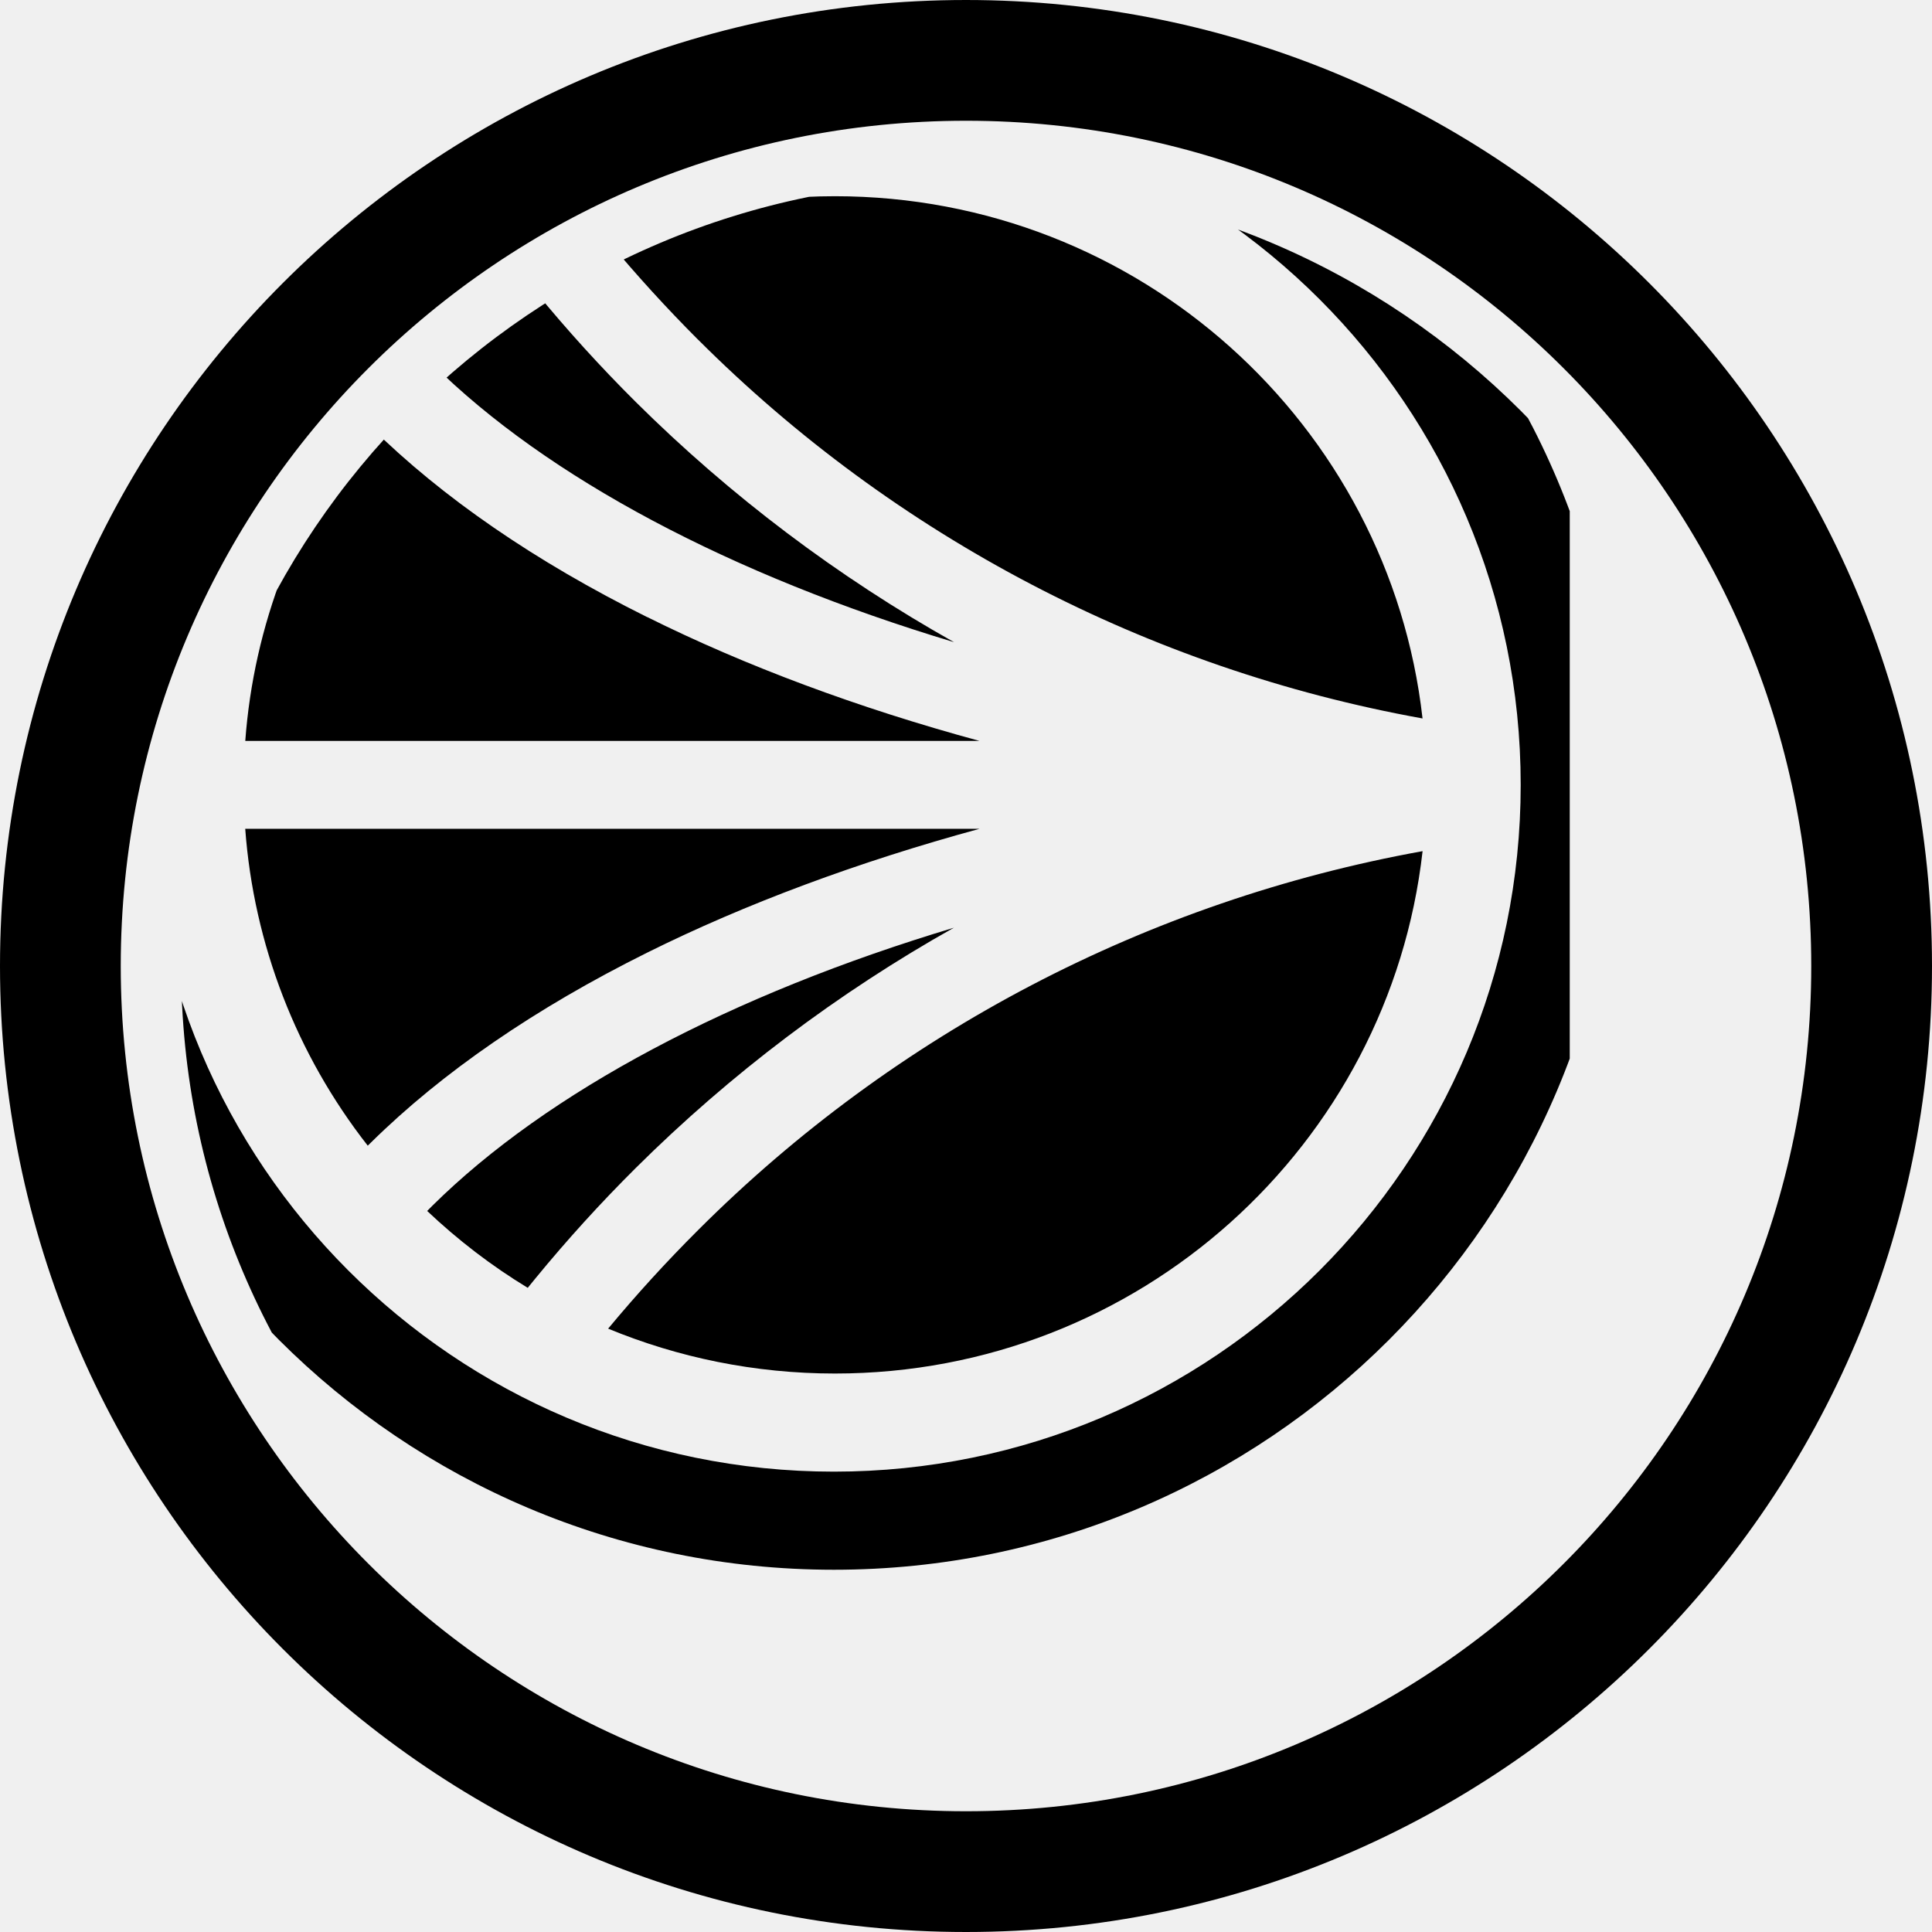
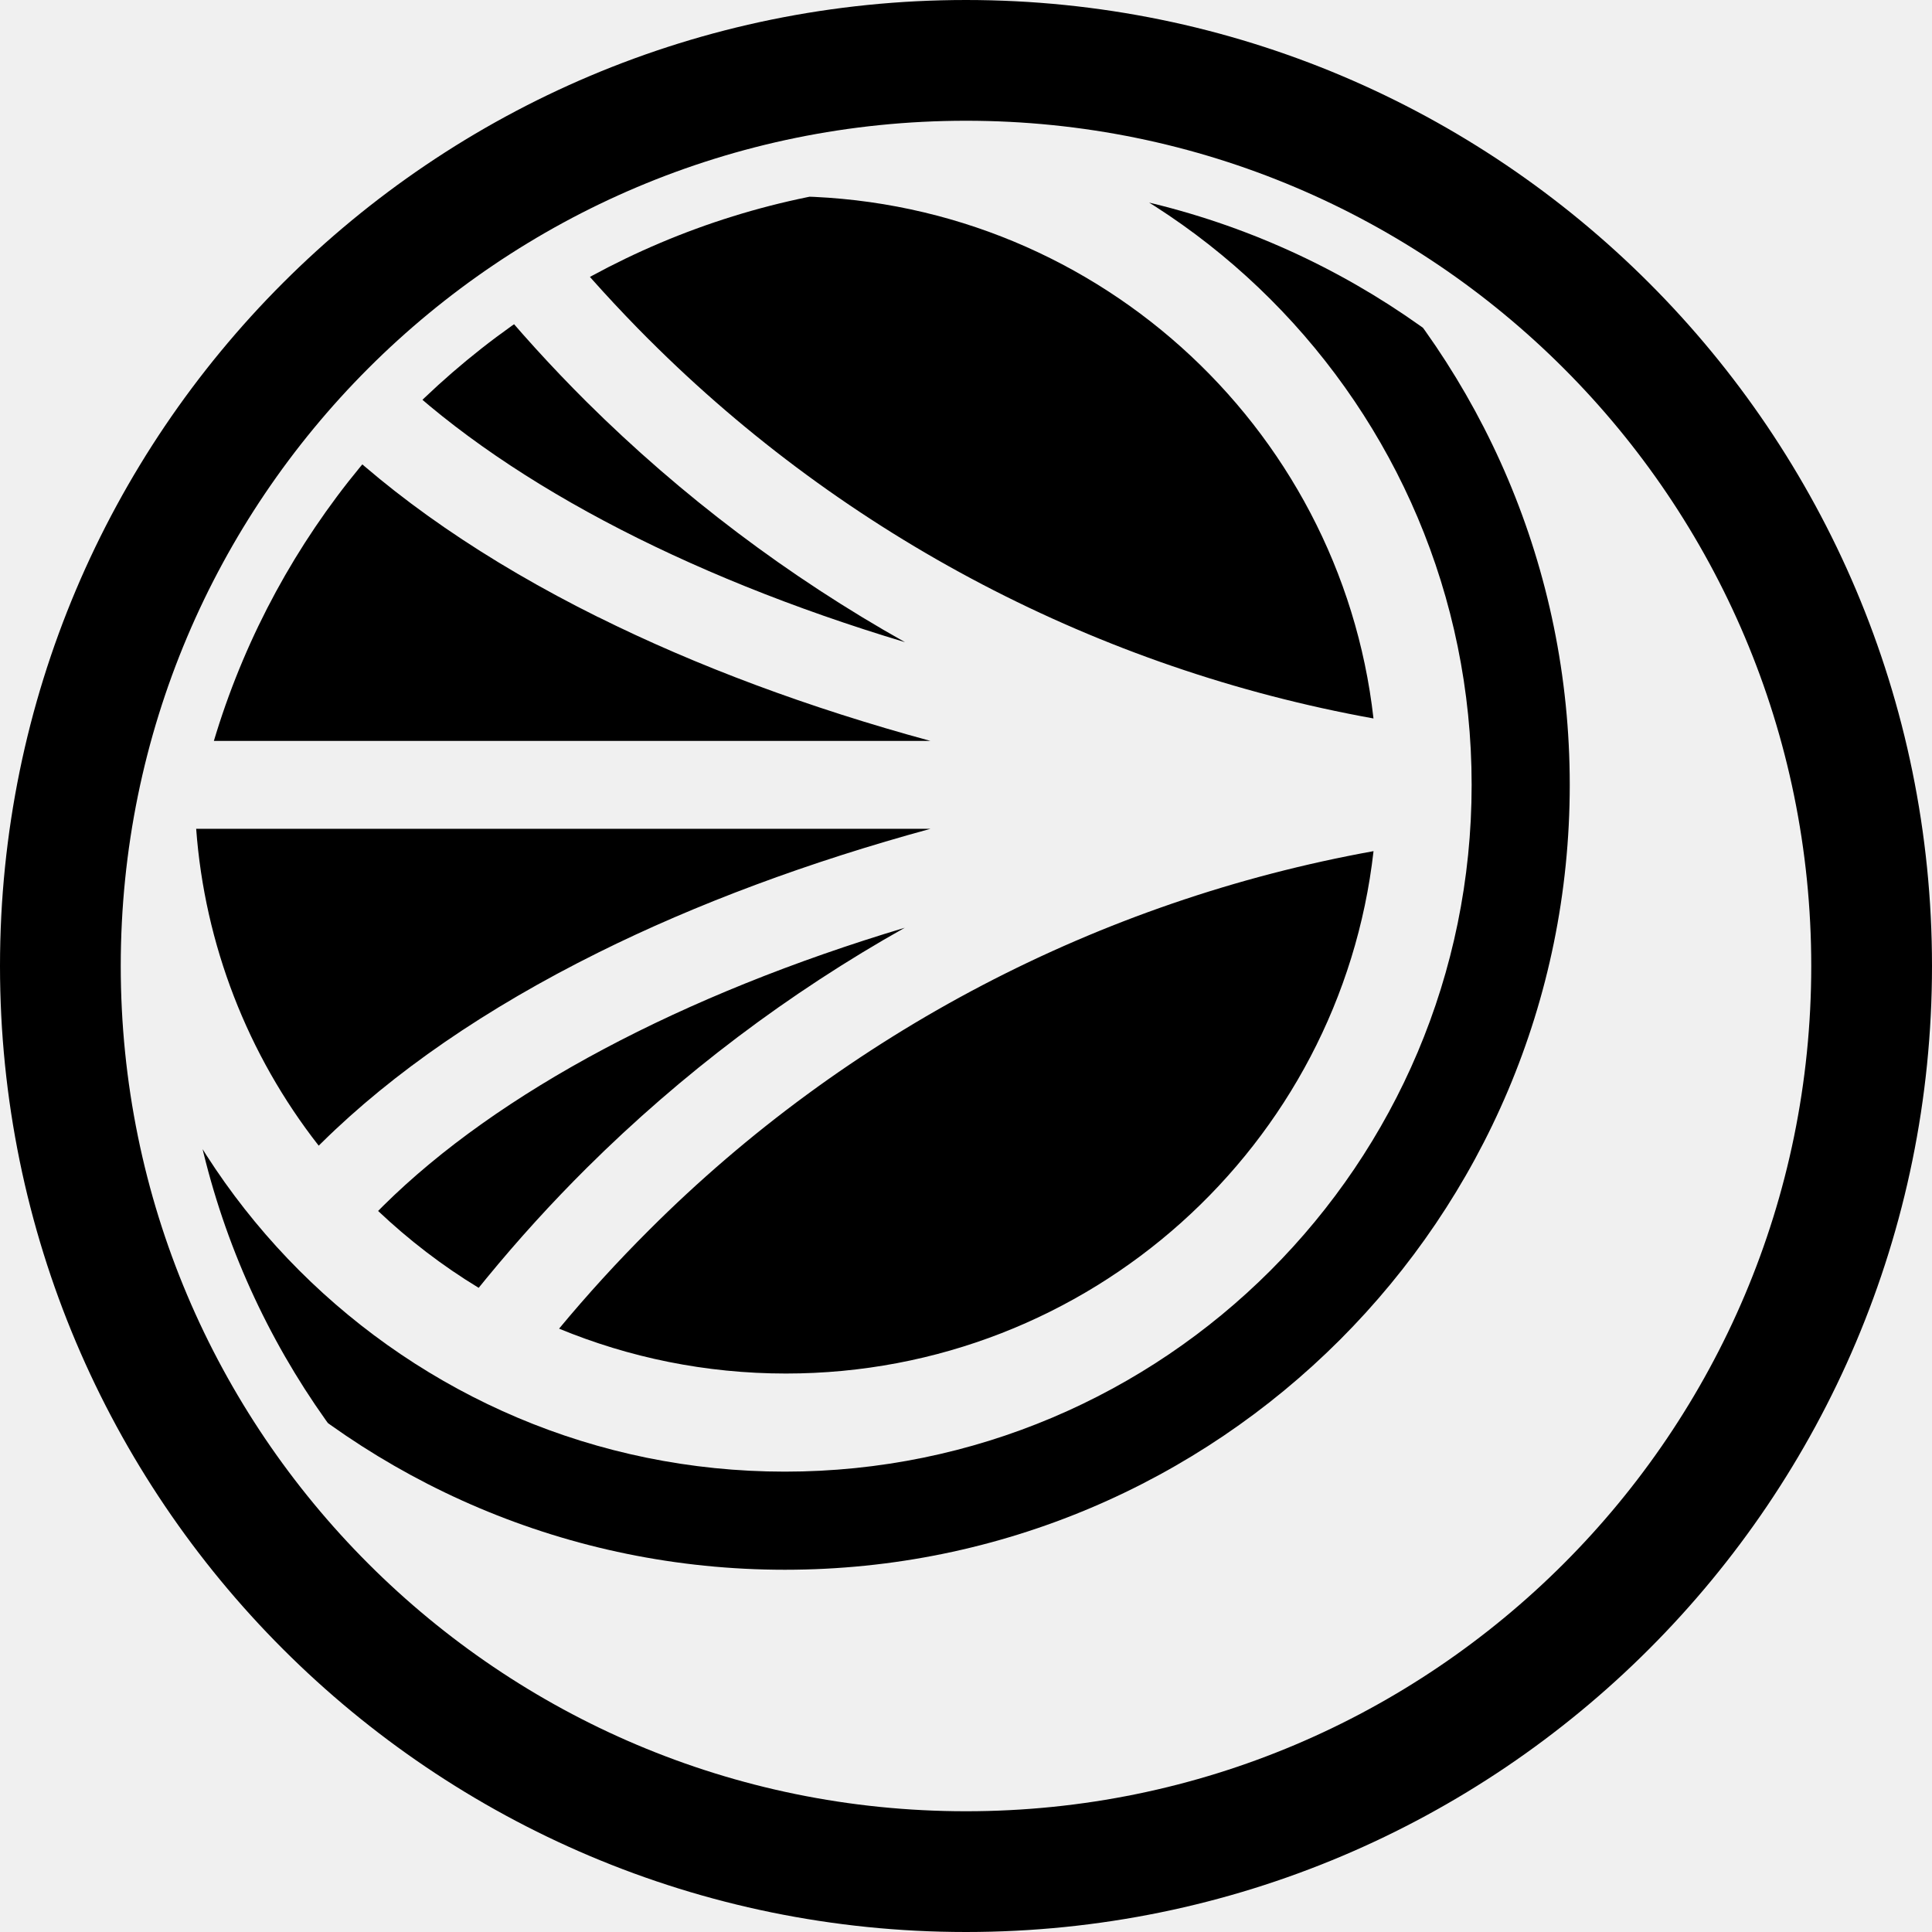
<svg xmlns="http://www.w3.org/2000/svg" width="32" height="32" fill="none" viewBox="0 0 32 32">
  <circle cx="16" cy="16" r="15" stroke="currentColor" stroke-width="2" />
  <g clip-path="url(#aws__circleClip)">
    <g style="transform:scale(.8125);transform-origin:50% 50%">
      <g fill="currentColor" clip-path="url(#aws__wrappeds__clip0_2323_1938)">
-         <path fill-rule="evenodd" d="M31 16c0-7.732-6.268-14-14-14S3 8.268 3 16s6.268 14 14 14 14-6.268 14-14M17 0c8.837 0 16 7.163 16 16s-7.163 16-16 16S1 24.837 1 16 8.163 0 17 0" clip-rule="evenodd" />
-         <path d="M19.449 18.911c-4.536 1.36-8.289 3.346-10.638 5.671l-.103.104c.624.59 1.31 1.118 2.05 1.567l.159-.195a30 30 0 0 1 2.045-2.25 30.2 30.2 0 0 1 6.49-4.9zm-14.45-2.016a11.9 11.9 0 0 0 2.498 6.46l.065-.064c1.454-1.433 3.347-2.736 5.631-3.871 2.002-.996 4.3-1.85 6.777-2.525zm9.231-9.972a27.9 27.9 0 0 0 14.769 7.723C28.323 8.658 23.22 4 17.02 4c-1.637 0-3.197.326-4.623.914a30 30 0 0 0 1.833 2.01m-5.419.493c2.35 2.328 6.102 4.31 10.638 5.674a30.2 30.2 0 0 1-6.49-4.898 30 30 0 0 1-2.045-2.252l-.159-.194a12 12 0 0 0-2.047 1.567zm5.419 17.66a29 29 0 0 0-1.833 2.008c1.423.588 2.986.915 4.623.915 6.2 0 11.303-4.658 11.98-10.649a27.9 27.9 0 0 0-14.767 7.723zM13.193 12.58c-2.284-1.135-4.177-2.438-5.63-3.871l-.066-.065A11.9 11.9 0 0 0 5 15.104h14.968c-2.476-.673-4.772-1.528-6.776-2.526z" />
+         <path fill-rule="evenodd" d="M30 16c0-7.732-6.268-14-14-14S2 8.268 2 16s6.268 14 14 14 14-6.268 14-14M16 0c8.837 0 16 7.163 16 16s-7.163 16-16 16S0 24.837 0 16 7.163 0 16 0" clip-rule="evenodd" />
+         <path d="M18.449 18.911c-4.536 1.36-8.289 3.346-10.638 5.671l-.103.104c.624.59 1.31 1.118 2.05 1.567l.159-.195a30 30 0 0 1 2.045-2.25 30.2 30.2 0 0 1 6.49-4.9zm-14.45-2.016a11.9 11.9 0 0 0 2.498 6.46l.065-.064c1.454-1.433 3.347-2.736 5.631-3.871 2.002-.996 4.3-1.85 6.777-2.525zm9.231-9.972a27.9 27.9 0 0 0 14.769 7.723C27.323 8.658 22.22 4 16.02 4c-1.637 0-3.197.326-4.623.914a30 30 0 0 0 1.833 2.01m-5.419.493c2.35 2.328 6.102 4.31 10.638 5.674a30.2 30.2 0 0 1-6.49-4.898A30 30 0 0 1 9.914 5.94l-.159-.194c-.74.449-1.425.977-2.047 1.567zm5.419 17.66a29 29 0 0 0-1.833 2.008c1.423.588 2.986.915 4.623.915 6.2 0 11.303-4.658 11.98-10.649a27.9 27.9 0 0 0-14.767 7.723zM12.193 12.58c-2.284-1.135-4.177-2.438-5.63-3.871l-.066-.065A11.9 11.9 0 0 0 4 15.104h14.968c-2.476-.673-4.772-1.528-6.776-2.526z" />
      </g>
      <defs>
        <clipPath id="aws__wrappeds__clip0_2323_1938">
          <path fill="#fff" d="M0 0h32v32H0z" />
        </clipPath>
      </defs>
    </g>
  </g>
  <defs>
    <clipPath id="aws__circleClip">
      <circle cx="16" cy="16" r="13" />
    </clipPath>
  </defs>
</svg>
